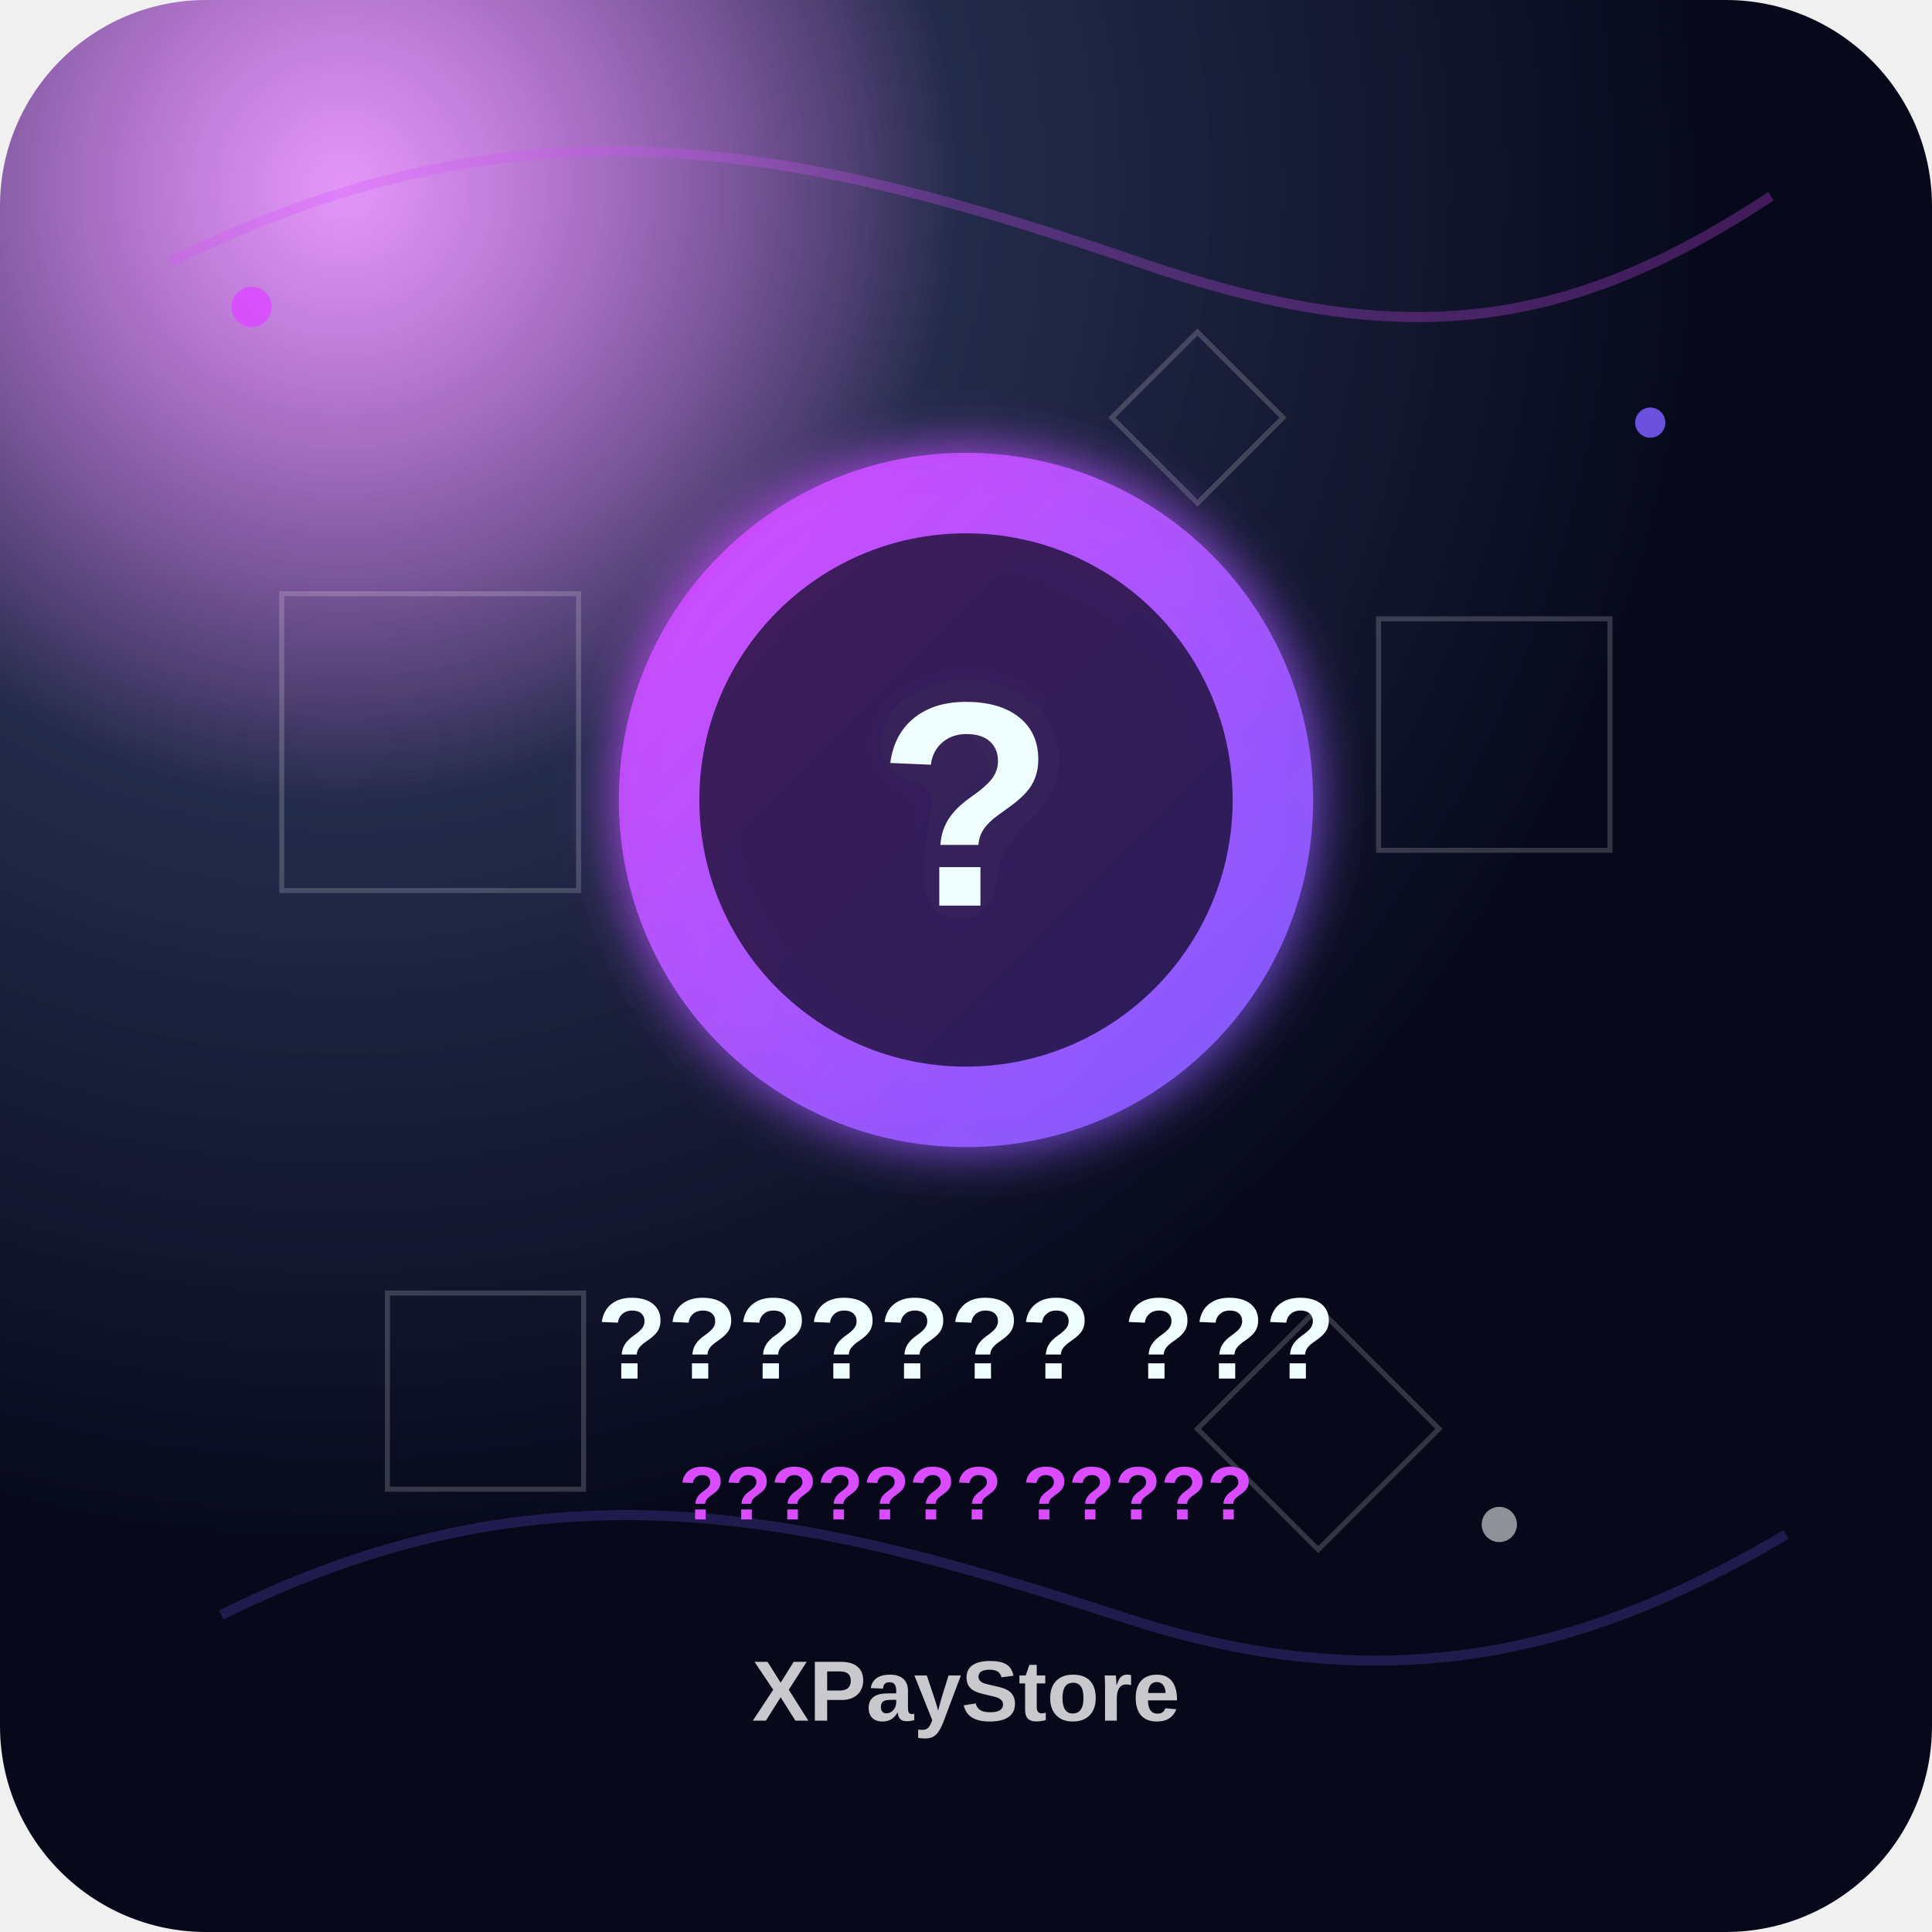
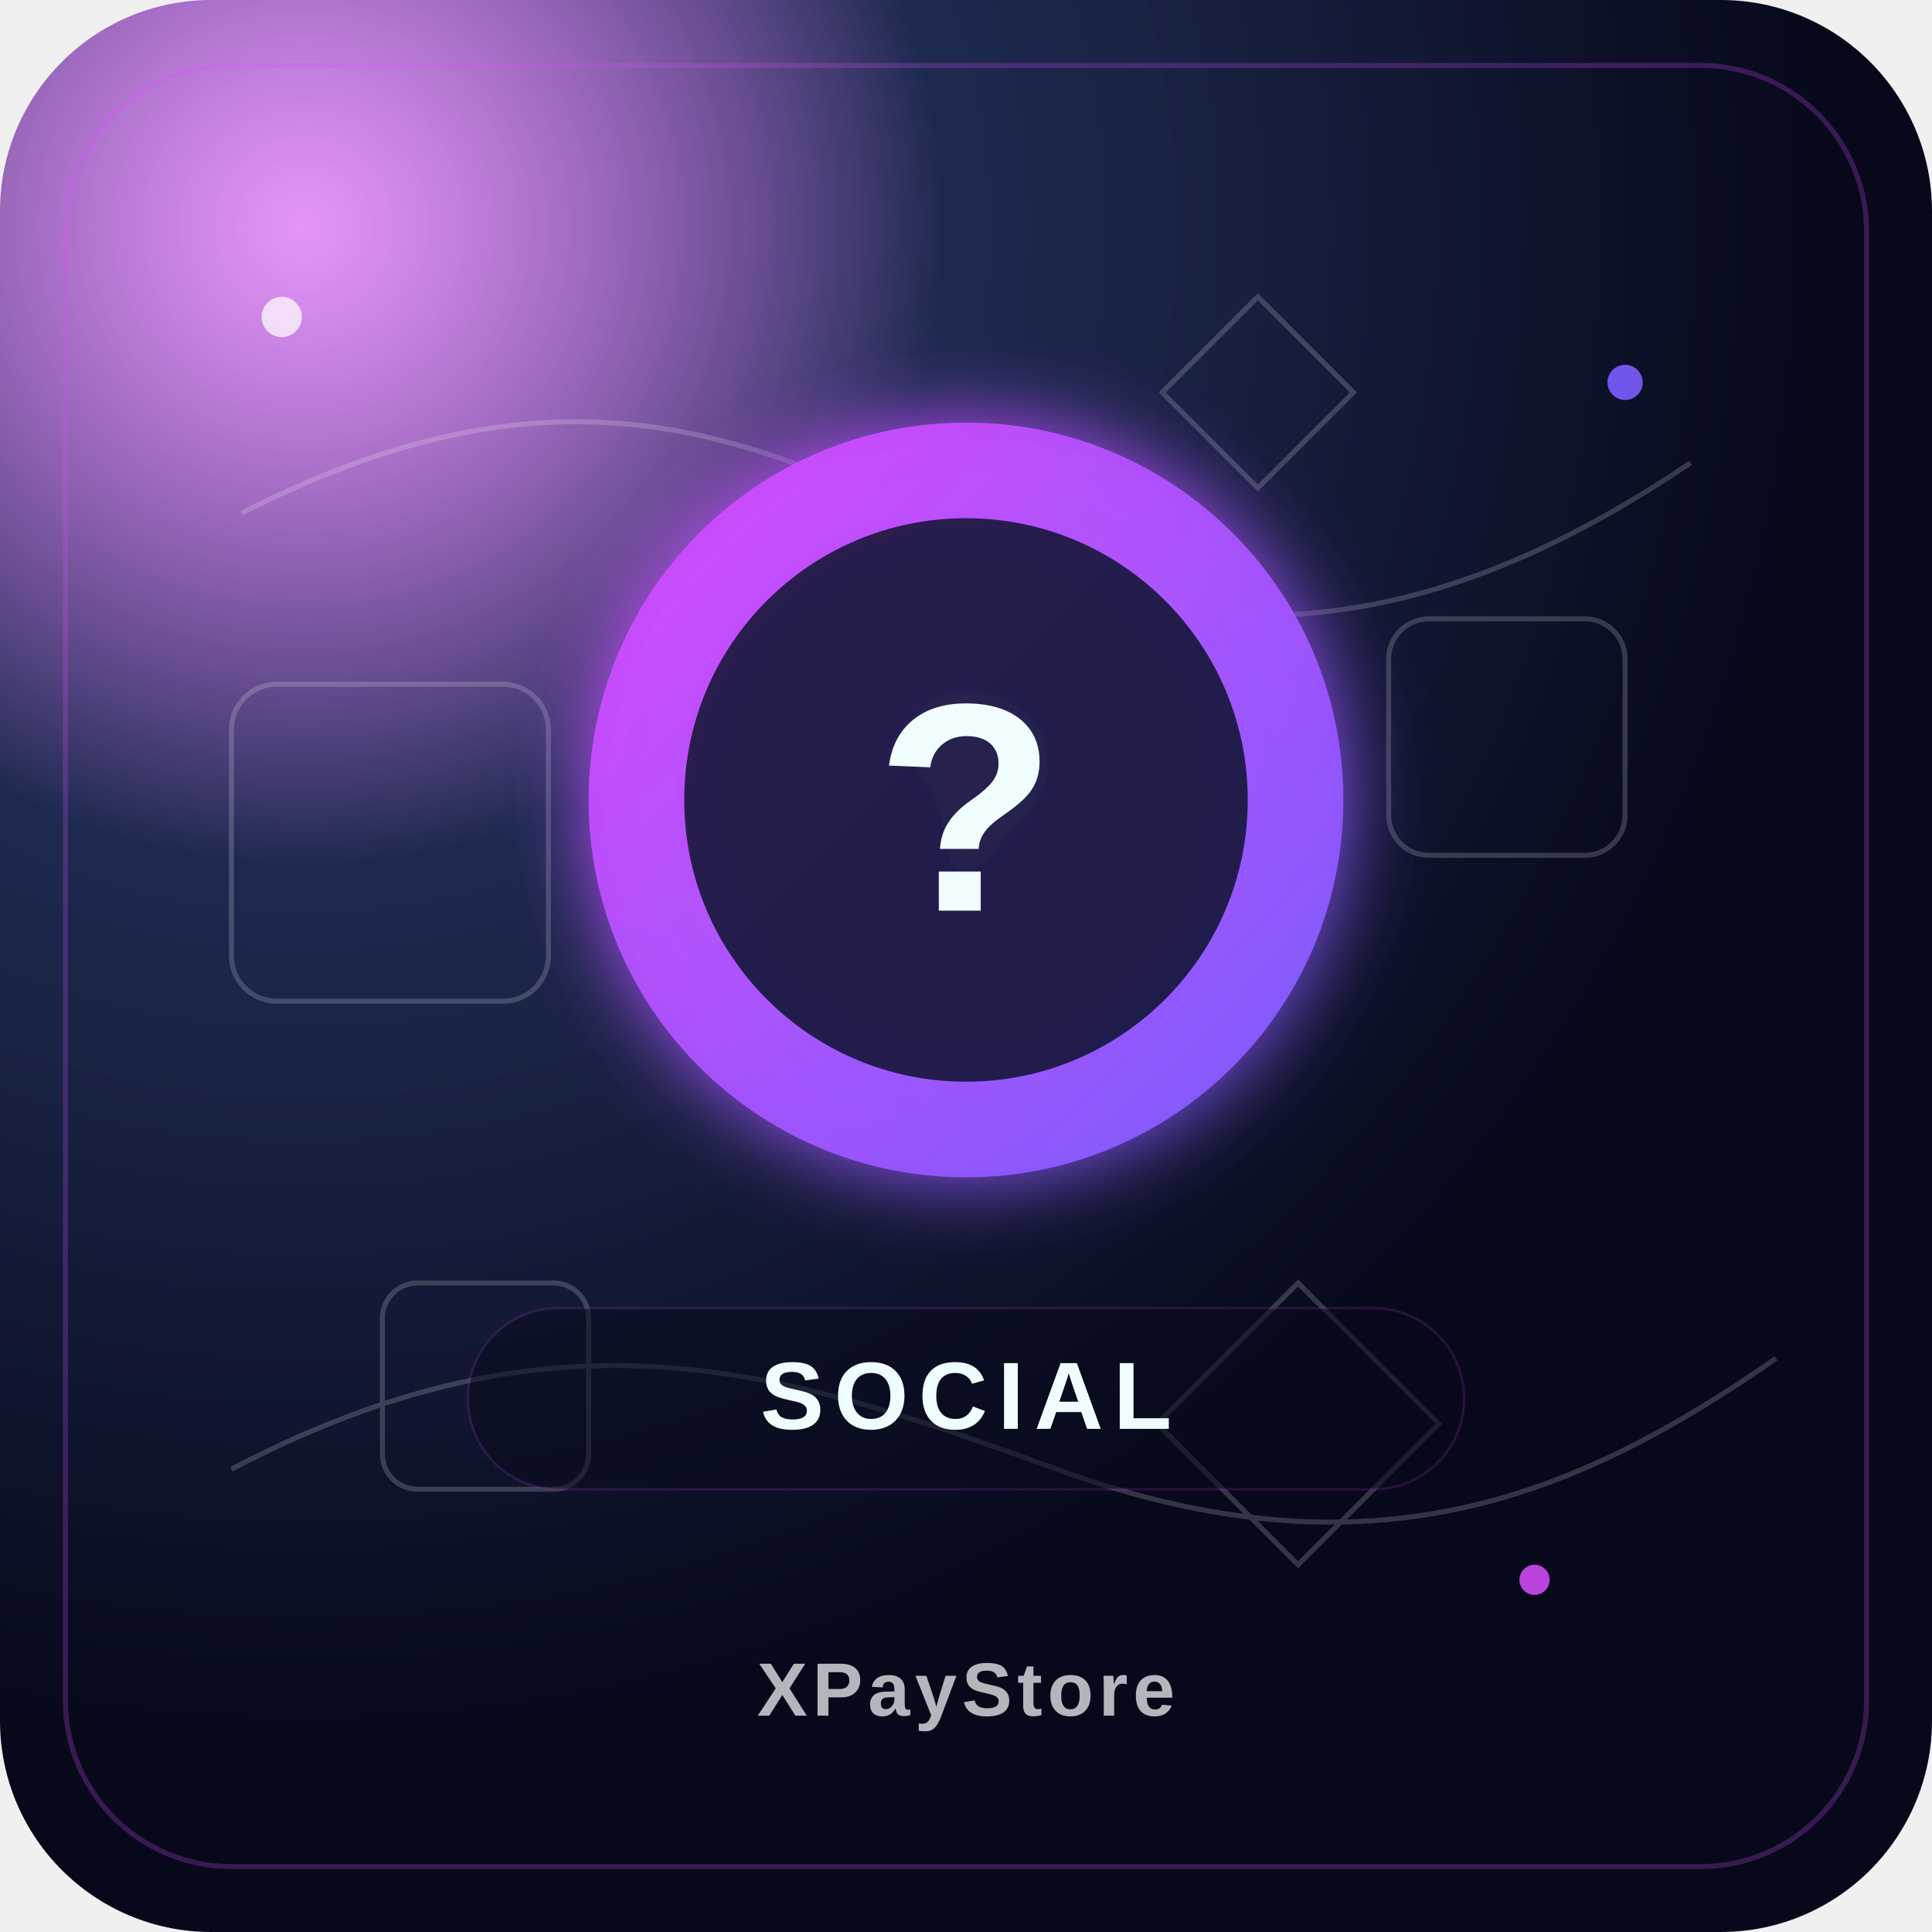
- <svg xmlns="http://www.w3.org/2000/svg" width="768" height="768" viewBox="0 0 768 768" direction="rtl">
+ <svg xmlns="http://www.w3.org/2000/svg" width="768" height="768" viewBox="0 0 768 768">
  <defs>
-     <radialGradient id="g1xpaycatmediasvg" cx="18%" cy="10%" r="70%">
+     <radialGradient id="bgxpaycatmediasvg" cx="16%" cy="12%" r="78%">
      <stop offset="0" stop-color="#D94CFF" stop-opacity="0.55" />
-       <stop offset="0.45" stop-color="#121A3C" stop-opacity="0.92" />
+       <stop offset="0.42" stop-color="#15224A" stop-opacity="0.96" />
      <stop offset="1" stop-color="#07091B" />
    </radialGradient>
-     <linearGradient id="g2xpaycatmediasvg" x1="0" x2="1" y1="0" y2="1">
+     <linearGradient id="brandxpaycatmediasvg" x1="0" x2="1" y1="0" y2="1">
      <stop offset="0" stop-color="#D94CFF" />
      <stop offset="1" stop-color="#7C5CFF" />
    </linearGradient>
-     <filter id="glowxpaycatmediasvg" x="-40%" y="-40%" width="180%" height="180%">
-       <feGaussianBlur stdDeviation="11" result="blur" />
+     <filter id="softGlowxpaycatmediasvg" x="-45%" y="-45%" width="190%" height="190%">
+       <feGaussianBlur stdDeviation="16" result="blur" />
      <feMerge>
        <feMergeNode in="blur" />
        <feMergeNode in="SourceGraphic" />
      </feMerge>
    </filter>
  </defs>
-   <rect width="768" height="768" rx="82" fill="url(#g1xpaycatmediasvg)" />
-   <path d="M68 104 C210 34 318 58 455 105 C560 141 625 130 704 78" fill="none" stroke="#D94CFF" stroke-opacity="0.28" stroke-width="4" />
-   <path d="M88 642 C224 574 332 606 450 644 C562 680 642 650 710 610" fill="none" stroke="#7C5CFF" stroke-opacity="0.22" stroke-width="4" />
-   <circle cx="100" cy="122" r="8" fill="#D94CFF" opacity="0.9" />
-   <circle cx="656" cy="168" r="6" fill="#7C5CFF" opacity="0.85" />
-   <circle cx="596" cy="606" r="7" fill="#FFFFFF" opacity="0.55" />
+   <rect width="768" height="768" rx="84" fill="url(#bgxpaycatmediasvg)" />
+   <rect x="26" y="26" width="716" height="716" rx="66" fill="none" stroke="#D94CFF" stroke-opacity="0.24" stroke-width="2" />
  <g opacity="0.18" stroke="#FFFFFF" stroke-width="2" fill="none">
-     <path d="M112 236h118v118H112z" />
-     <path d="M548 246h92v92h-92z" />
-     <path d="M154 514h78v78h-78z" />
-     <path d="M476 132l34 34-34 34-34-34z" />
-     <path d="M524 520l48 48-48 48-48-48z" />
+     <path d="M96 204 C206 148 282 162 372 210 C486 270 580 246 672 184" />
+     <path d="M92 584 C222 516 310 544 420 584 C546 630 628 594 706 540" />
+     <rect x="92" y="272" width="126" height="126" rx="18" />
+     <rect x="552" y="246" width="94" height="94" rx="16" />
+     <rect x="152" y="510" width="82" height="82" rx="14" />
+     <path d="M500 118l38 38-38 38-38-38z" />
+     <path d="M516 510l56 56-56 56-56-56z" />
  </g>
-   <g filter="url(#glowxpaycatmediasvg)">
-     <circle cx="384" cy="318" r="138" fill="url(#g2xpaycatmediasvg)" opacity="0.95" />
-     <circle cx="384" cy="318" r="106" fill="#07091B" opacity="0.72" />
-     <text x="384" y="360" text-anchor="middle" font-family="Cairo, Tahoma, Arial, sans-serif" font-size="116" font-weight="800" fill="#F0FDFF">?</text>
+   <circle cx="112" cy="126" r="8" fill="#FFFFFF" opacity="0.72" />
+   <circle cx="646" cy="152" r="7" fill="#7C5CFF" opacity="0.9" />
+   <circle cx="610" cy="628" r="6" fill="#D94CFF" opacity="0.85" />
+   <g filter="url(#softGlowxpaycatmediasvg)">
+     <circle cx="384" cy="318" r="150" fill="url(#brandxpaycatmediasvg)" opacity="0.96" />
+     <circle cx="384" cy="318" r="112" fill="#071026" opacity="0.82" />
+     <text x="384" y="362" text-anchor="middle" font-family="Arial, Helvetica, sans-serif" font-size="118" font-weight="900" fill="#F0FDFF">?</text>
  </g>
-   <text x="384" y="548" text-anchor="middle" font-family="Cairo, Tahoma, Arial, sans-serif" font-size="46" font-weight="800" fill="#F0FDFF">??? ???????</text>
-   <text x="384" y="604" text-anchor="middle" font-family="Cairo, Tahoma, Arial, sans-serif" font-size="30" font-weight="700" fill="#D94CFF">????? ???????</text>
-   <text x="384" y="684" text-anchor="middle" font-family="Cairo, Tahoma, Arial, sans-serif" font-size="34" font-weight="800" fill="#FFFFFF" opacity="0.78">XPayStore</text>
+   <rect x="186" y="520" width="396" height="72" rx="36" fill="#07091B" opacity="0.52" stroke="#D94CFF" stroke-opacity="0.28" />
+   <text x="384" y="568" text-anchor="middle" font-family="Arial, Helvetica, sans-serif" font-size="38" font-weight="900" letter-spacing="4" fill="#F0FDFF">SOCIAL</text>
+   <text x="384" y="682" text-anchor="middle" font-family="Arial, Helvetica, sans-serif" font-size="30" font-weight="900" letter-spacing="2" fill="#FFFFFF" opacity="0.70">XPayStore</text>
</svg>
